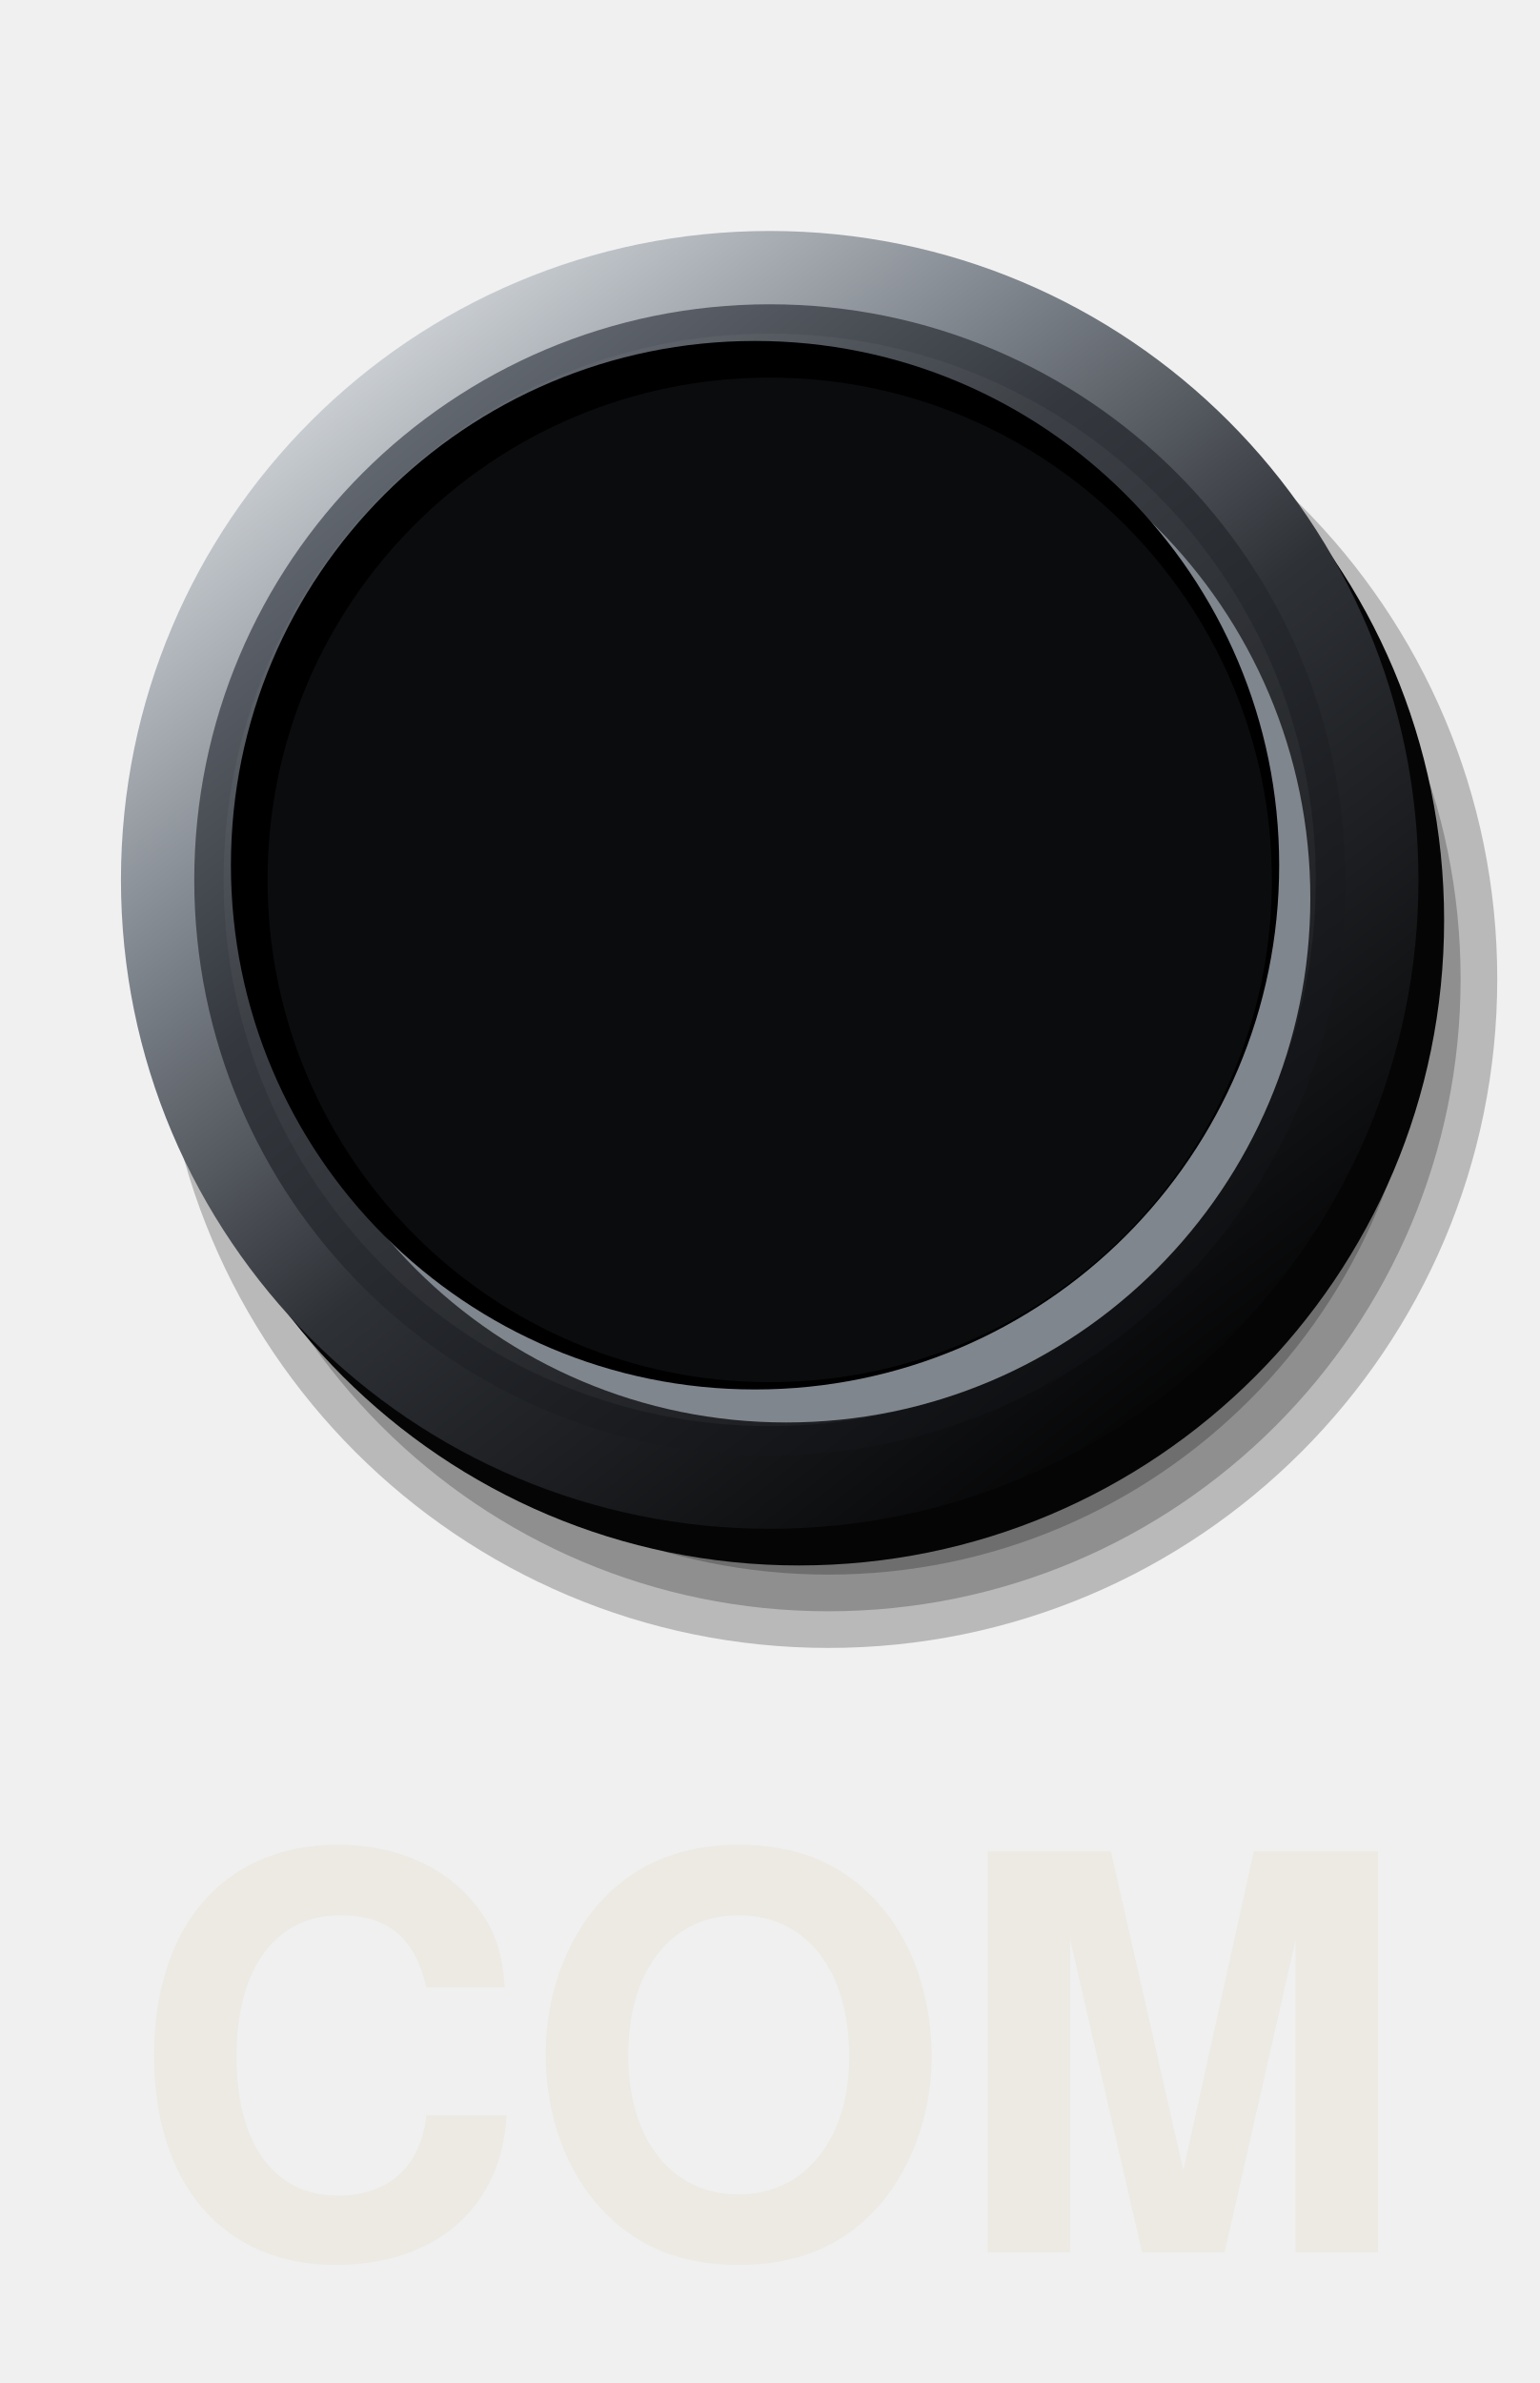
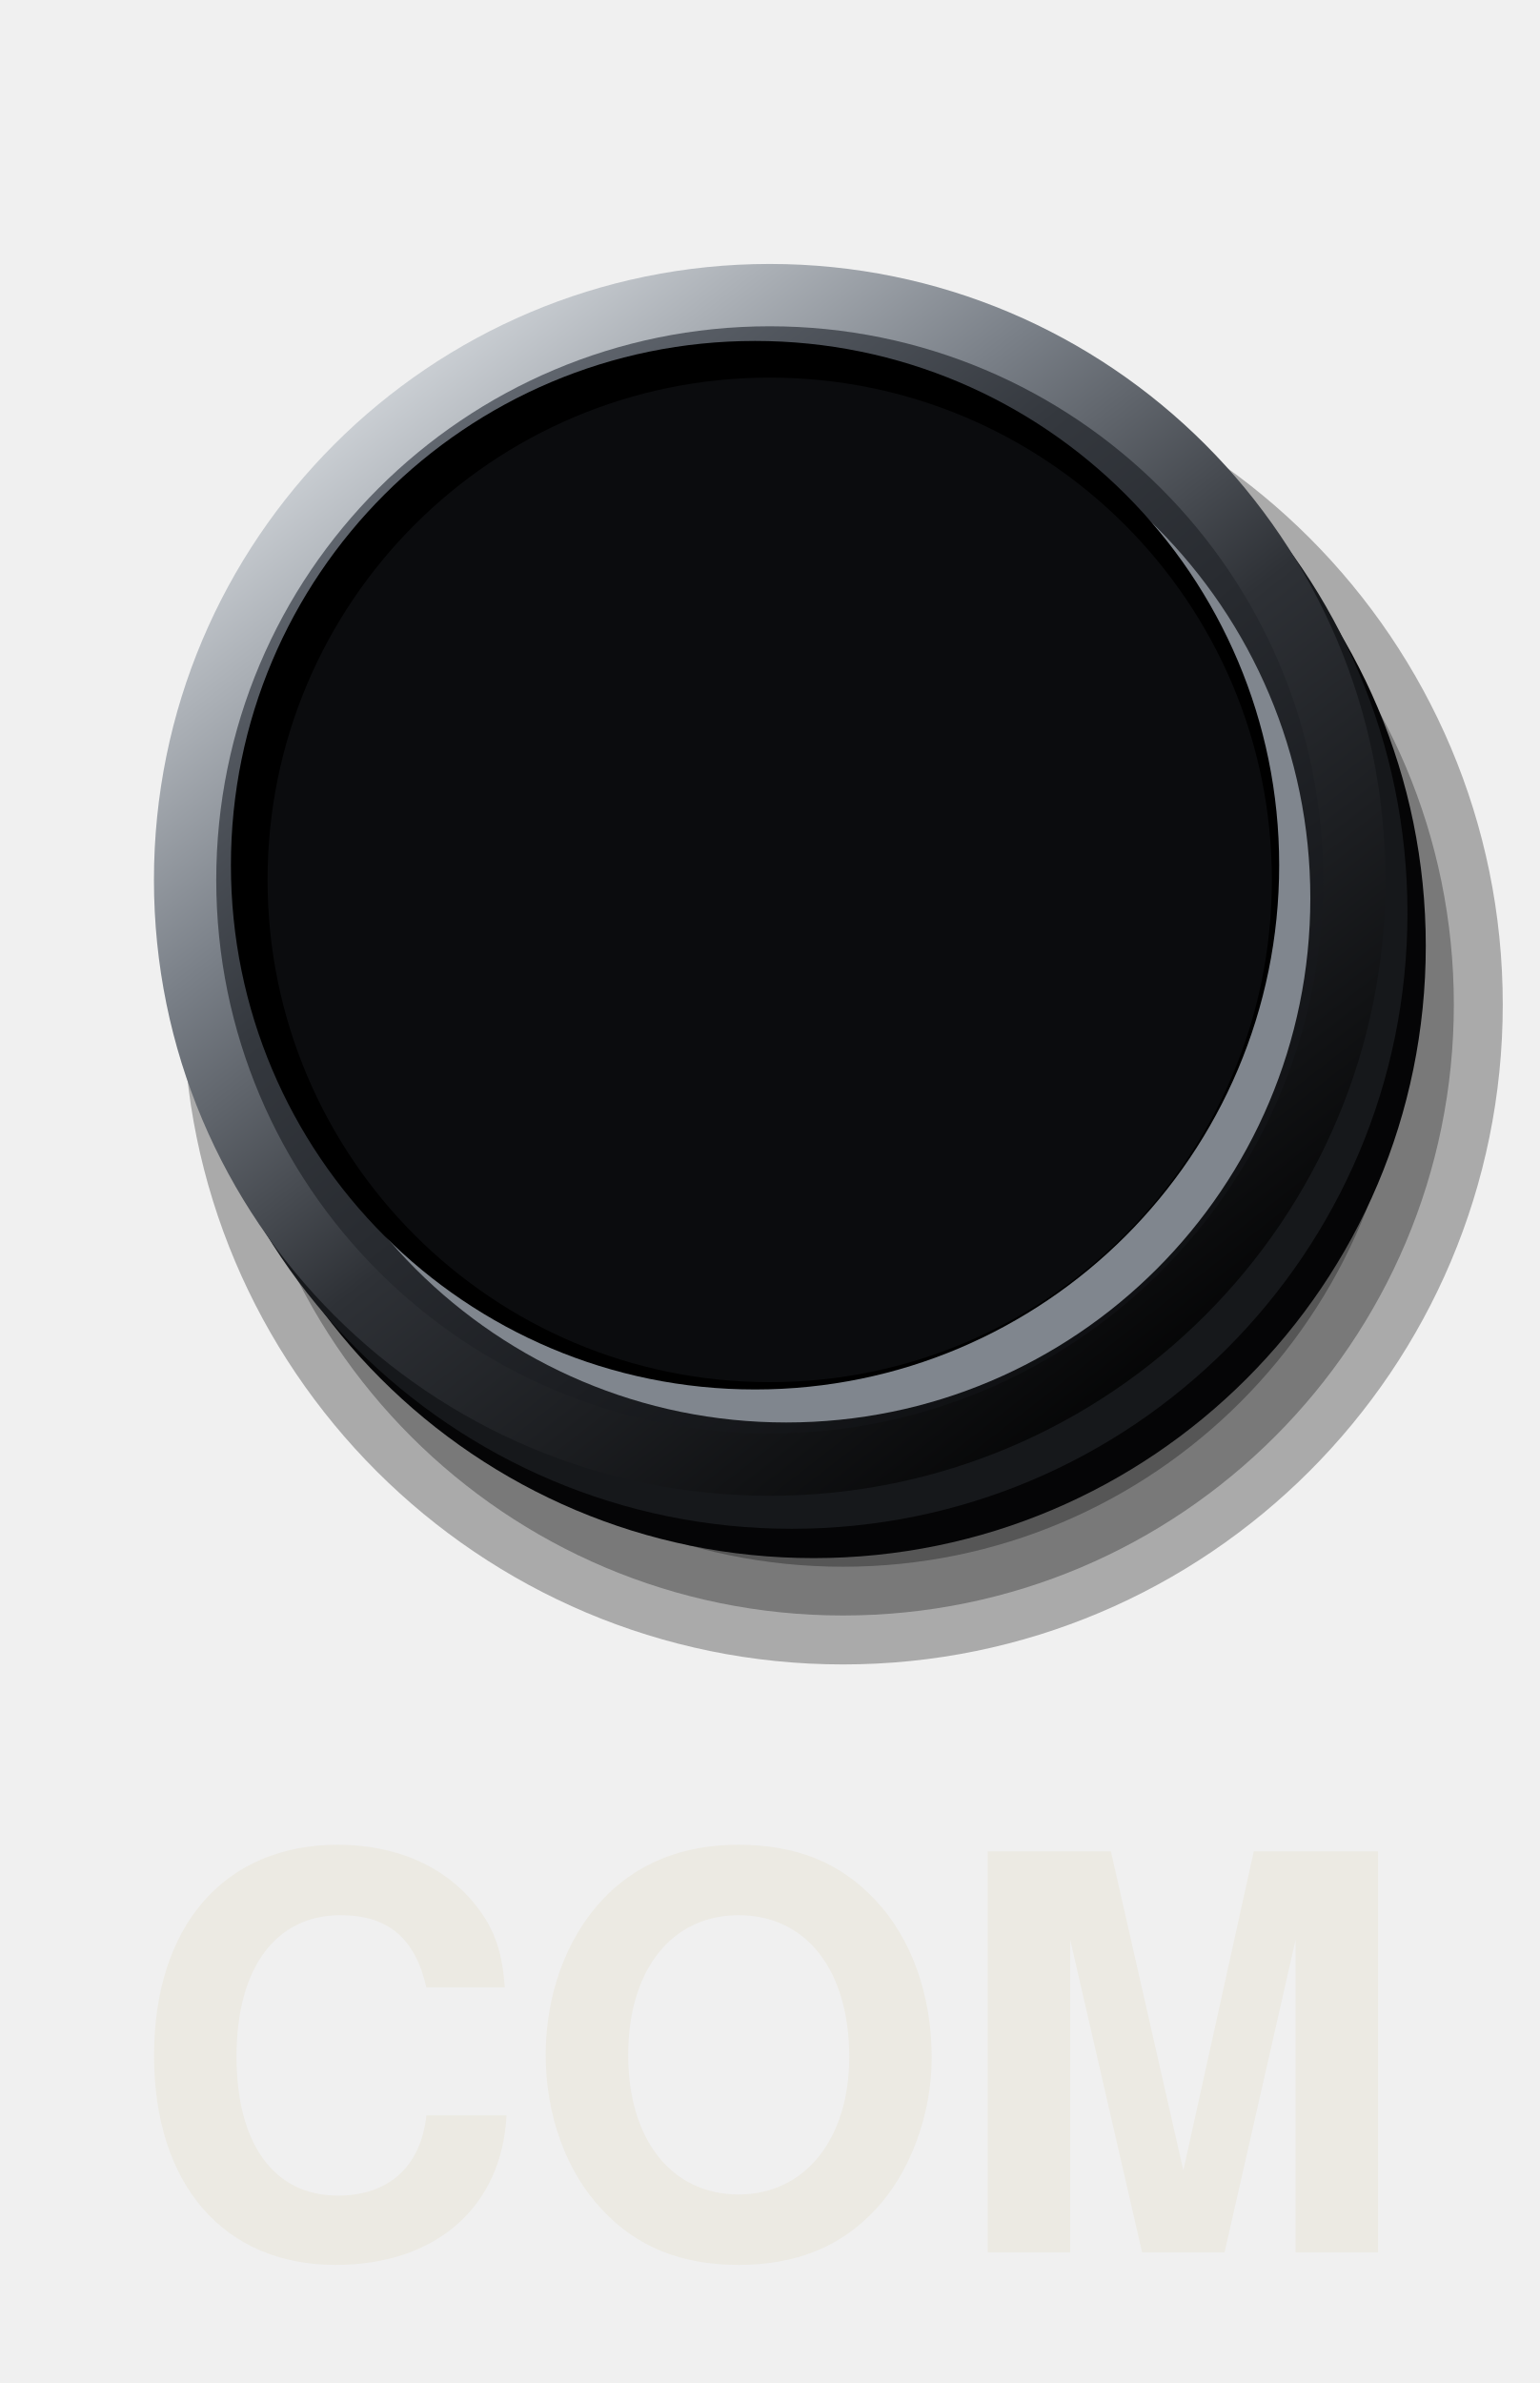
<svg xmlns="http://www.w3.org/2000/svg" viewBox="0 0 84 130" width="84" height="130">
  <defs>
    <linearGradient id="a" x1="0.15" y1="0.05" x2="0.85" y2="0.95">
      <stop offset="0" stop-color="#6B717A" />
      <stop offset="0.35" stop-color="#34383E" />
      <stop offset="0.72" stop-color="#1C1E22" />
      <stop offset="1" stop-color="#0B0C0E" />
    </linearGradient>
    <linearGradient id="b" x1="0.15" y1="0.05" x2="0.85" y2="0.95">
      <stop offset="0" stop-color="#DDE1E5" />
      <stop offset="0.3" stop-color="#7A8088" />
      <stop offset="0.55" stop-color="#2E3136" />
      <stop offset="1" stop-color="#000" />
    </linearGradient>
  </defs>
-   <circle cx="45.2" cy="53.4" r="36.5" fill="#000" fill-opacity="0.23" />
-   <circle cx="45.2" cy="53.4" r="34.5" fill="#000" fill-opacity="0.23" />
-   <circle cx="45.2" cy="53.4" r="32.5" fill="#000" fill-opacity="0.23" />
-   <circle cx="45.2" cy="53.4" r="30.5" fill="#000" fill-opacity="0.23" />
-   <circle cx="43.6" cy="50.2" r="35.2" fill="#050506" />
-   <circle cx="42" cy="48" r="35.4" fill="url(#b)" />
-   <circle cx="42" cy="48" r="31.4" fill="url(#a)" />
-   <circle cx="42" cy="48" r="29.8" fill="#FFFFFF" fill-opacity="0.04" />
+   <circle cx="46" cy="54.8" r="36" fill="#000" fill-opacity="0.29" />
+   <circle cx="46" cy="54.8" r="33.33" fill="#000" fill-opacity="0.29" />
+   <circle cx="46" cy="54.8" r="30.67" fill="#000" fill-opacity="0.29" />
+   <circle cx="46" cy="54.8" r="28" fill="#000" fill-opacity="0.29" />
+   <circle cx="44.4" cy="51.6" r="33.4" fill="#050506" />
+   <circle cx="43.2" cy="49.8" r="33.6" fill="#16181B" />
+   <circle cx="42" cy="48" r="33.6" fill="url(#b)" />
+   <circle cx="42" cy="48" r="30.2" fill="url(#a)" />
  <circle cx="42.9" cy="49" r="28.6" fill="#80868E" />
  <circle cx="41.2" cy="47.2" r="28.6" fill="#000" />
  <circle cx="42" cy="48" r="27.4" fill="#0B0C0E" />
  <text x="42" y="116" font-size="30" font-family="Helvetica, Arial, sans-serif" font-weight="bold" fill="#ECEAE3" text-anchor="middle" dominant-baseline="central">COM</text>
</svg>
